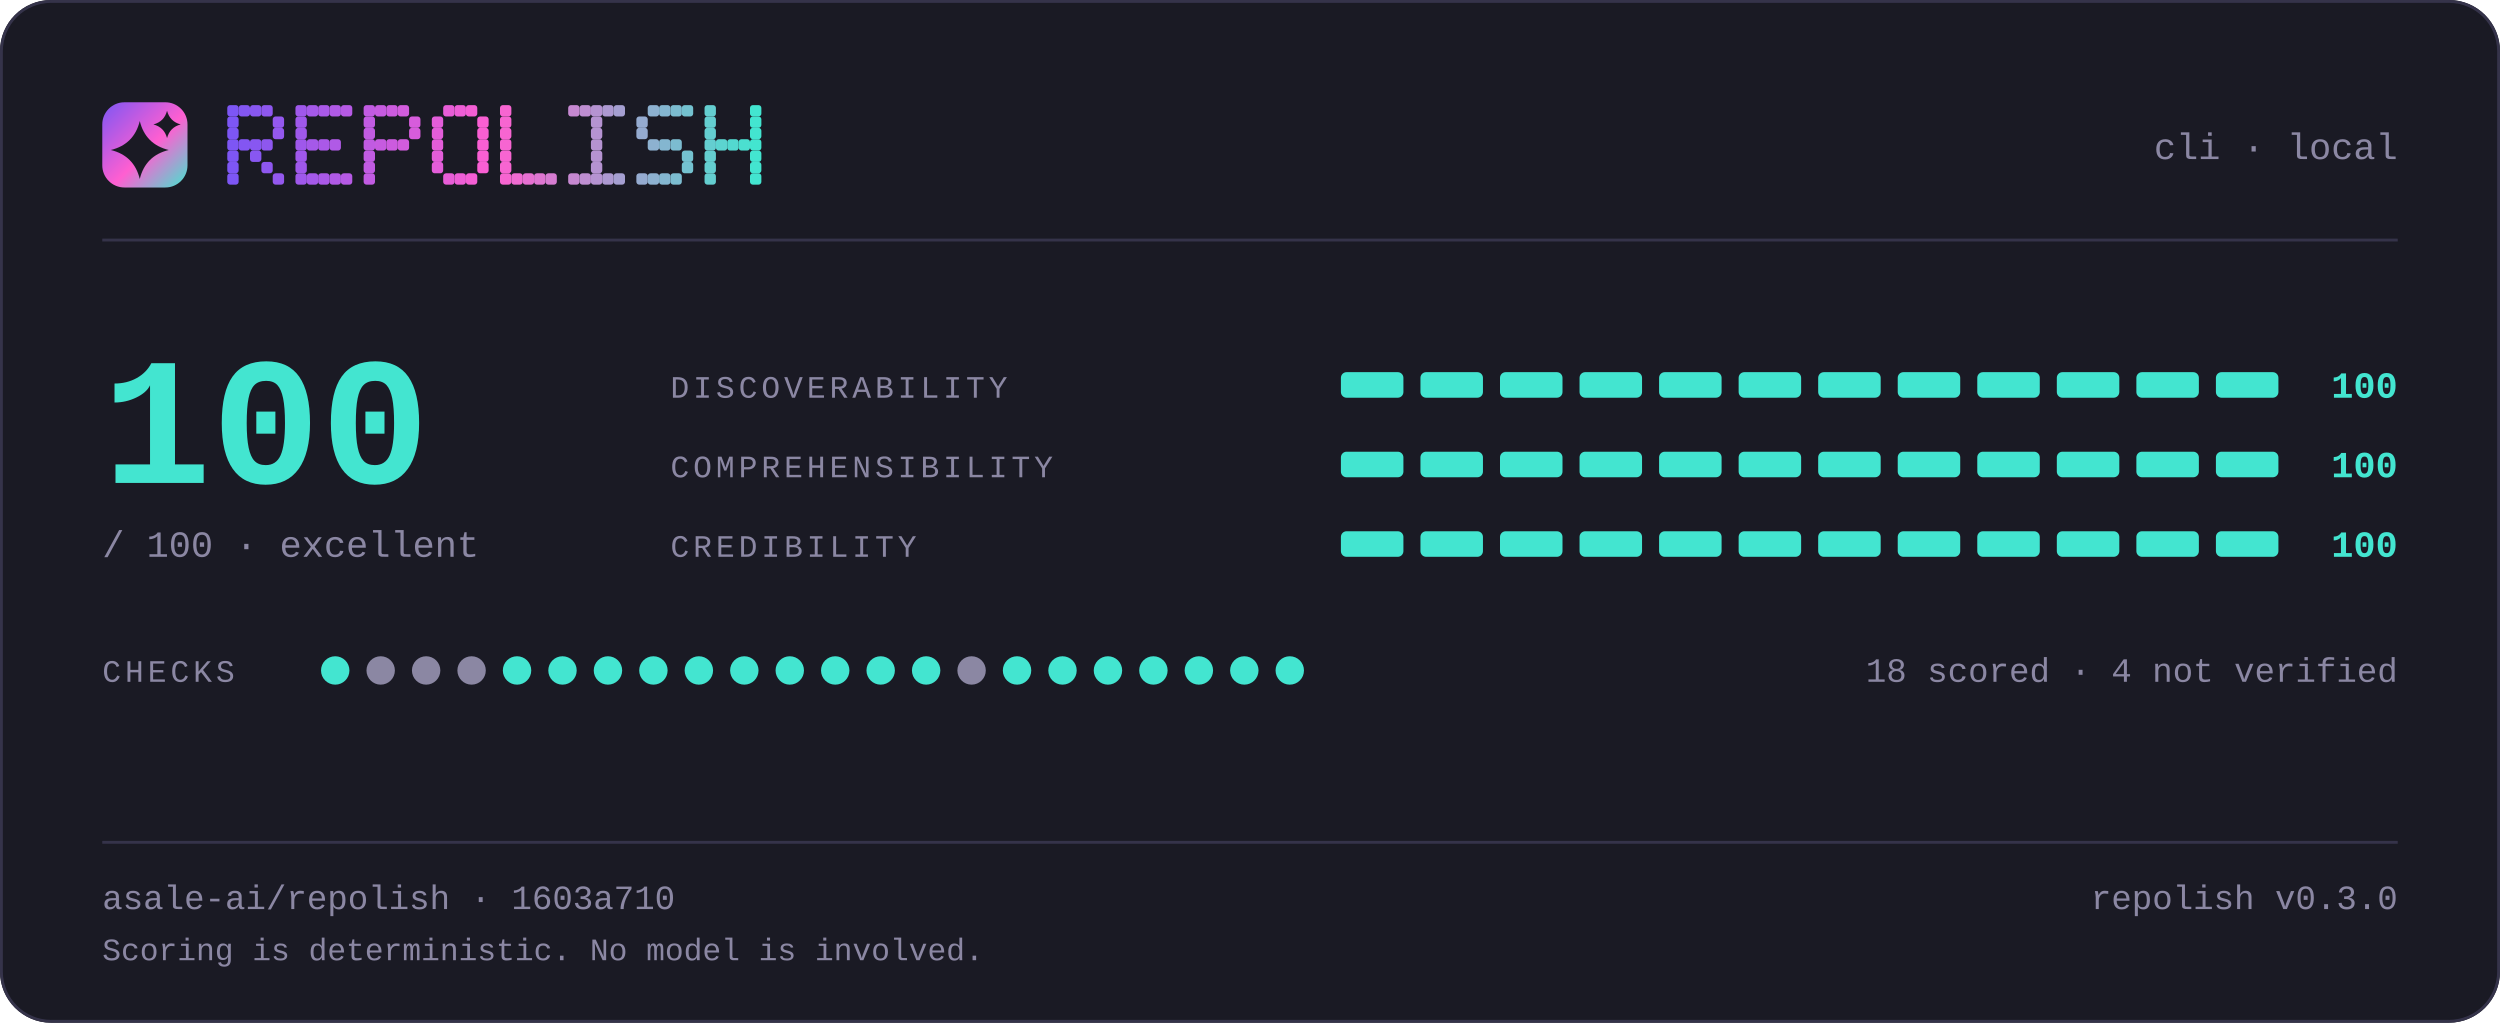
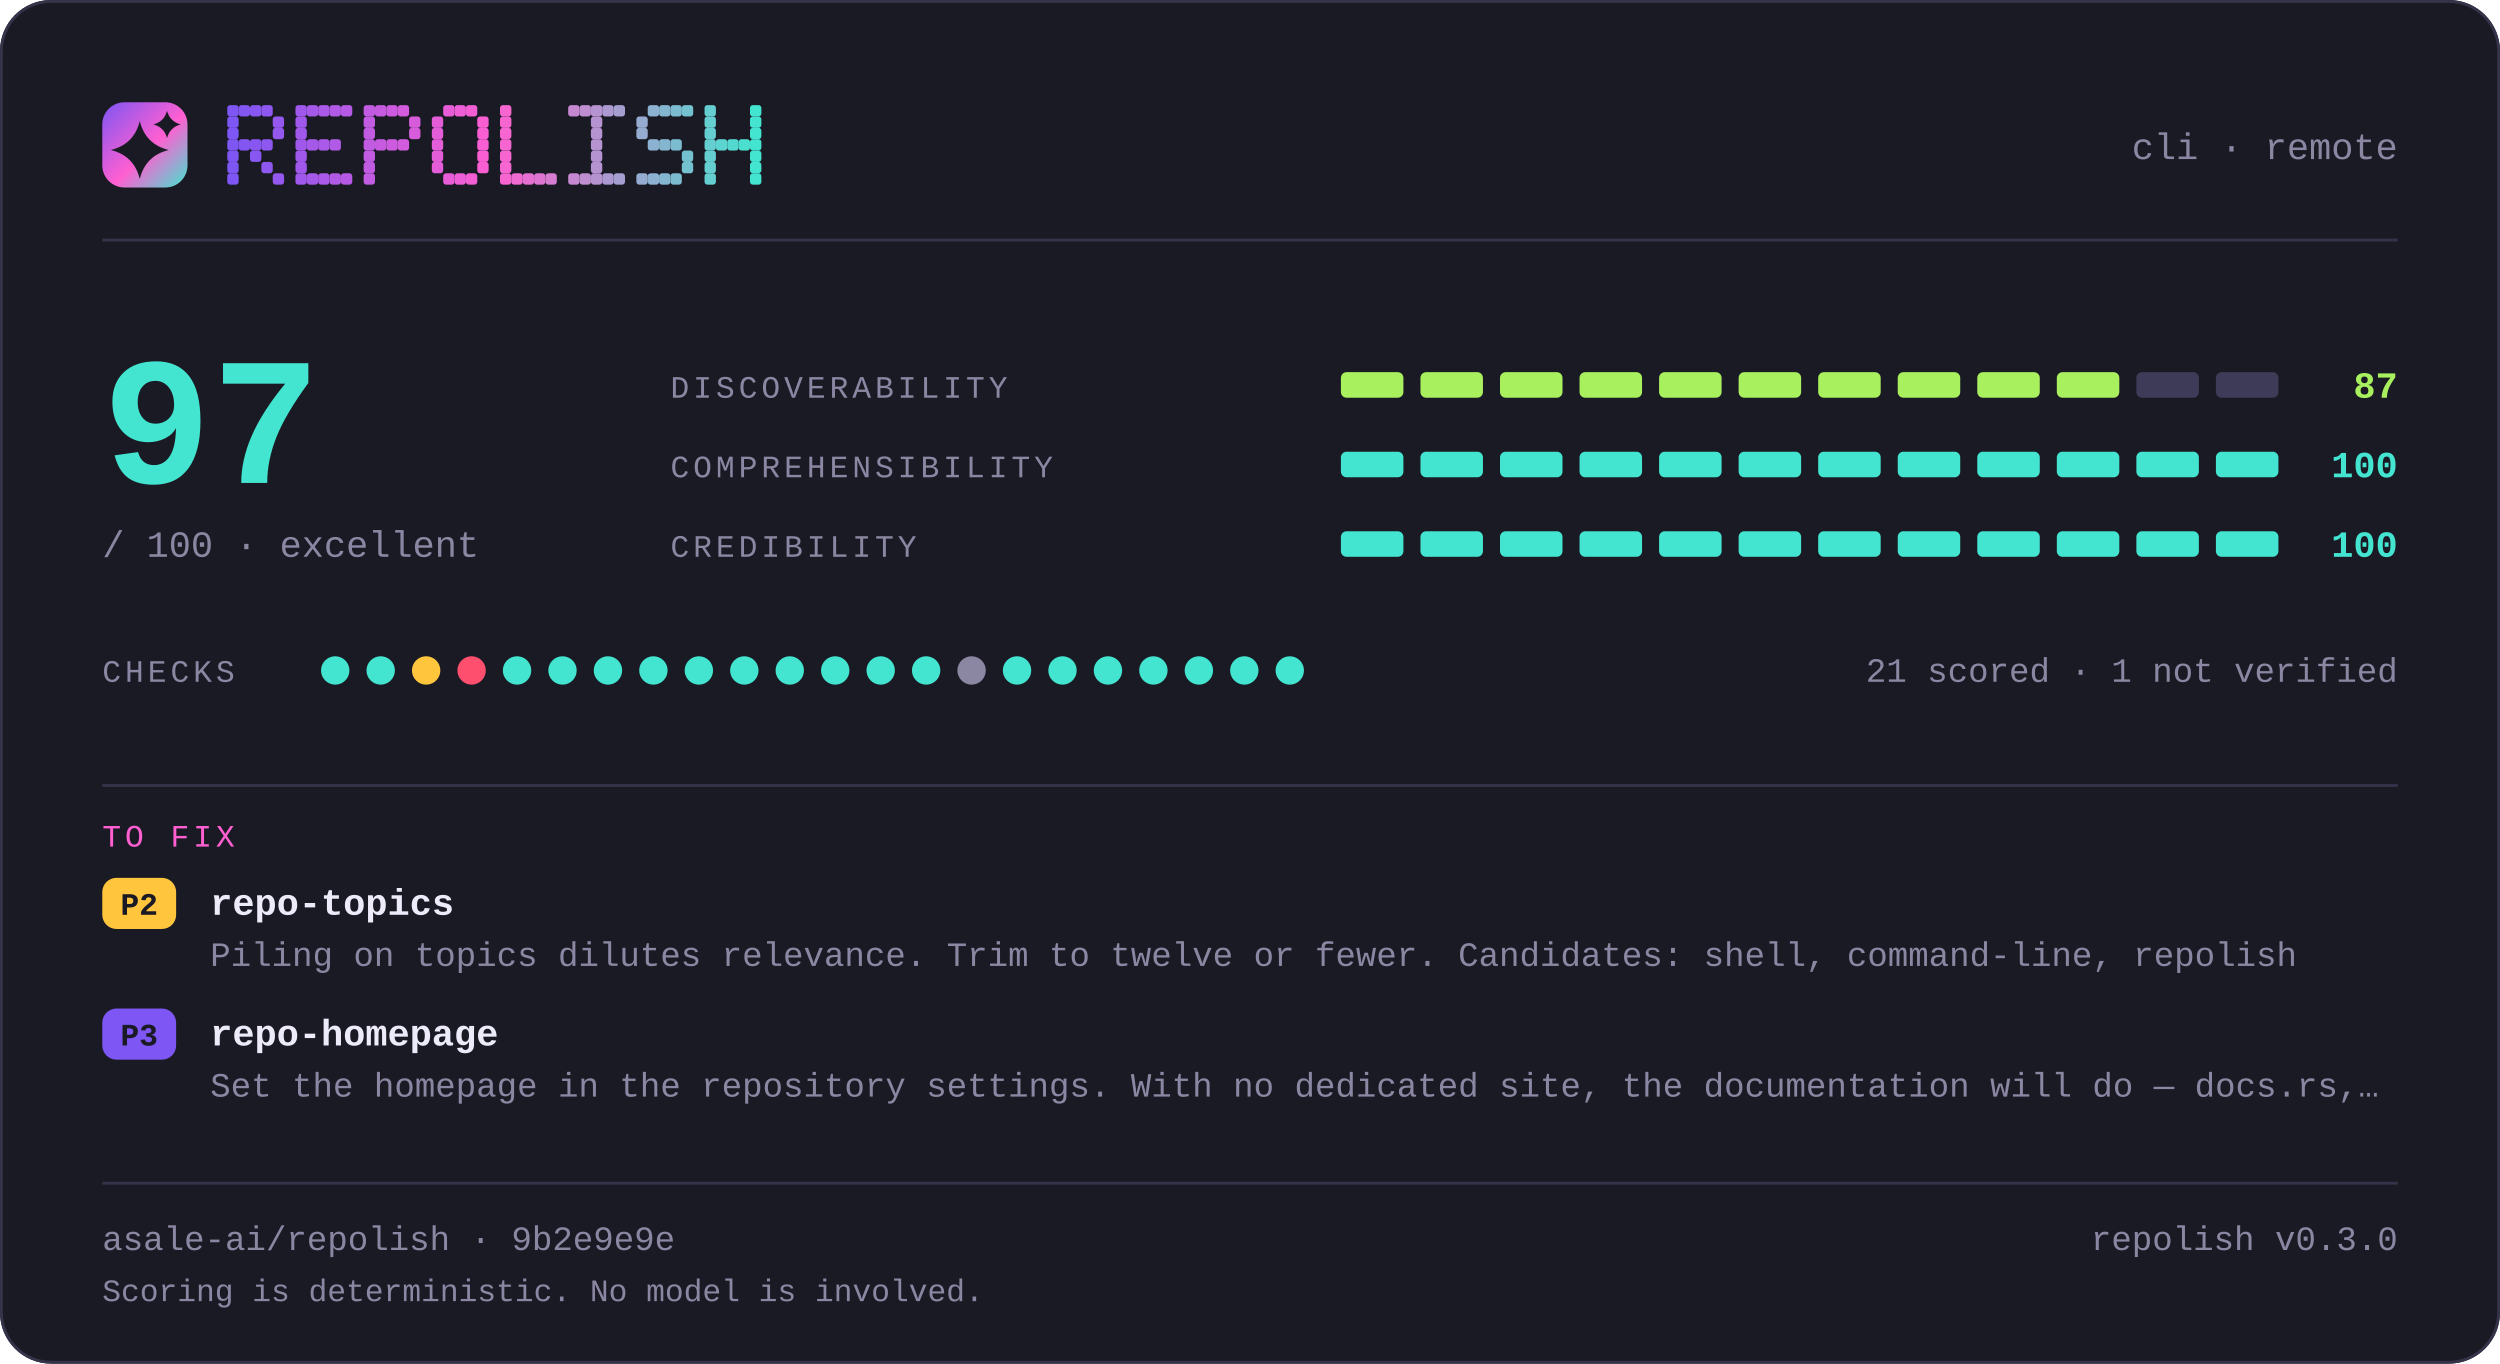
- <svg xmlns="http://www.w3.org/2000/svg" width="880" height="360" viewBox="0 0 880 360" lang="en" role="img" aria-label="repolish report card — 100 out of 100">
+ <svg xmlns="http://www.w3.org/2000/svg" width="880" height="480" viewBox="0 0 880 480" lang="en" role="img" aria-label="repolish report card — 97 out of 100">
  <defs>
    <linearGradient id="brand" x1="0" y1="0" x2="1" y2="1">
      <stop offset="0" stop-color="#7d56f4" />
      <stop offset="0.55" stop-color="#ff5fd1" />
      <stop offset="1" stop-color="#43e5d0" />
    </linearGradient>
  </defs>
  <style>
    .t { font-family: ui-monospace, SFMono-Regular, "SF Mono", Menlo, Consolas, "Liberation Mono", "Noto Sans Mono CJK SC", "Noto Sans Mono CJK JP", "Microsoft YaHei", "Hiragino Sans", "Yu Gothic", monospace; }
  </style>
-   <rect x="0" y="0" width="880" height="360" rx="18.0" fill="#1a1a24" />
-   <rect x="0.5" y="0.5" width="879" height="359" rx="17.5" fill="none" stroke="#35334a" />
+   <rect x="0" y="0" width="880" height="480" rx="18.0" fill="#1a1a24" />
+   <rect x="0.5" y="0.5" width="879" height="479" rx="17.5" fill="none" stroke="#35334a" />
  <rect x="36" y="36" width="30" height="30" rx="7.8" fill="url(#brand)" />
  <path d="M49.2 42.6Q51.2 50.8 59.4 52.8Q51.2 54.8 49.2 63.0Q47.2 54.8 39.0 52.8Q47.2 50.8 49.2 42.6Z" fill="#1a1a24" />
  <path d="M58.8 39.0Q59.8 42.8 63.6 43.8Q59.8 44.8 58.8 48.6Q57.8 44.8 54.0 43.8Q57.8 42.8 58.8 39.0Z" fill="#1a1a24" />
  <g fill="#7d56f4">
    <rect x="80" y="37" width="4" height="4" rx="1" />
    <rect x="80" y="41" width="4" height="4" rx="1" />
    <rect x="80" y="45" width="4" height="4" rx="1" />
    <rect x="80" y="49" width="4" height="4" rx="1" />
    <rect x="80" y="53" width="4" height="4" rx="1" />
    <rect x="80" y="57" width="4" height="4" rx="1" />
    <rect x="80" y="61" width="4" height="4" rx="1" />
  </g>
  <g fill="#8356f2">
    <rect x="84" y="37" width="4" height="4" rx="1" />
    <rect x="84" y="49" width="4" height="4" rx="1" />
  </g>
  <g fill="#8857f1">
    <rect x="88" y="37" width="4" height="4" rx="1" />
    <rect x="88" y="49" width="4" height="4" rx="1" />
    <rect x="88" y="53" width="4" height="4" rx="1" />
  </g>
  <g fill="#8e57ef">
    <rect x="92" y="37" width="4" height="4" rx="1" />
    <rect x="92" y="49" width="4" height="4" rx="1" />
    <rect x="92" y="57" width="4" height="4" rx="1" />
  </g>
  <g fill="#9458ee">
    <rect x="96" y="41" width="4" height="4" rx="1" />
    <rect x="96" y="45" width="4" height="4" rx="1" />
    <rect x="96" y="61" width="4" height="4" rx="1" />
  </g>
  <g fill="#9f58eb">
    <rect x="104" y="37" width="4" height="4" rx="1" />
    <rect x="104" y="41" width="4" height="4" rx="1" />
    <rect x="104" y="45" width="4" height="4" rx="1" />
    <rect x="104" y="49" width="4" height="4" rx="1" />
    <rect x="104" y="53" width="4" height="4" rx="1" />
    <rect x="104" y="57" width="4" height="4" rx="1" />
    <rect x="104" y="61" width="4" height="4" rx="1" />
  </g>
  <g fill="#a559e9">
    <rect x="108" y="37" width="4" height="4" rx="1" />
    <rect x="108" y="49" width="4" height="4" rx="1" />
    <rect x="108" y="61" width="4" height="4" rx="1" />
  </g>
  <g fill="#aa59e8">
    <rect x="112" y="37" width="4" height="4" rx="1" />
    <rect x="112" y="49" width="4" height="4" rx="1" />
    <rect x="112" y="61" width="4" height="4" rx="1" />
  </g>
  <g fill="#b05ae6">
    <rect x="116" y="37" width="4" height="4" rx="1" />
    <rect x="116" y="49" width="4" height="4" rx="1" />
    <rect x="116" y="61" width="4" height="4" rx="1" />
  </g>
  <g fill="#b65ae5">
    <rect x="120" y="37" width="4" height="4" rx="1" />
    <rect x="120" y="61" width="4" height="4" rx="1" />
  </g>
  <g fill="#c15be2">
    <rect x="128" y="37" width="4" height="4" rx="1" />
    <rect x="128" y="41" width="4" height="4" rx="1" />
    <rect x="128" y="45" width="4" height="4" rx="1" />
    <rect x="128" y="49" width="4" height="4" rx="1" />
    <rect x="128" y="53" width="4" height="4" rx="1" />
    <rect x="128" y="57" width="4" height="4" rx="1" />
    <rect x="128" y="61" width="4" height="4" rx="1" />
  </g>
  <g fill="#c65be0">
    <rect x="132" y="37" width="4" height="4" rx="1" />
    <rect x="132" y="49" width="4" height="4" rx="1" />
  </g>
  <g fill="#cc5bdf">
    <rect x="136" y="37" width="4" height="4" rx="1" />
    <rect x="136" y="49" width="4" height="4" rx="1" />
  </g>
  <g fill="#d25cdd">
    <rect x="140" y="37" width="4" height="4" rx="1" />
    <rect x="140" y="49" width="4" height="4" rx="1" />
  </g>
  <g fill="#d75cdc">
    <rect x="144" y="41" width="4" height="4" rx="1" />
    <rect x="144" y="45" width="4" height="4" rx="1" />
  </g>
  <g fill="#e35dd9">
    <rect x="152" y="41" width="4" height="4" rx="1" />
    <rect x="152" y="45" width="4" height="4" rx="1" />
    <rect x="152" y="49" width="4" height="4" rx="1" />
    <rect x="152" y="53" width="4" height="4" rx="1" />
    <rect x="152" y="57" width="4" height="4" rx="1" />
  </g>
  <g fill="#e85dd7">
    <rect x="156" y="37" width="4" height="4" rx="1" />
    <rect x="156" y="61" width="4" height="4" rx="1" />
  </g>
  <g fill="#ee5ed6">
    <rect x="160" y="37" width="4" height="4" rx="1" />
    <rect x="160" y="61" width="4" height="4" rx="1" />
  </g>
  <g fill="#f45ed4">
    <rect x="164" y="37" width="4" height="4" rx="1" />
    <rect x="164" y="61" width="4" height="4" rx="1" />
  </g>
  <g fill="#f95fd3">
    <rect x="168" y="41" width="4" height="4" rx="1" />
    <rect x="168" y="45" width="4" height="4" rx="1" />
    <rect x="168" y="49" width="4" height="4" rx="1" />
    <rect x="168" y="53" width="4" height="4" rx="1" />
    <rect x="168" y="57" width="4" height="4" rx="1" />
  </g>
  <g fill="#f765d1">
    <rect x="176" y="37" width="4" height="4" rx="1" />
    <rect x="176" y="41" width="4" height="4" rx="1" />
    <rect x="176" y="45" width="4" height="4" rx="1" />
    <rect x="176" y="49" width="4" height="4" rx="1" />
    <rect x="176" y="53" width="4" height="4" rx="1" />
    <rect x="176" y="57" width="4" height="4" rx="1" />
    <rect x="176" y="61" width="4" height="4" rx="1" />
  </g>
  <g fill="#ef6bd1">
    <rect x="180" y="61" width="4" height="4" rx="1" />
  </g>
  <g fill="#e670d1">
    <rect x="184" y="61" width="4" height="4" rx="1" />
  </g>
  <g fill="#de76d1">
    <rect x="188" y="61" width="4" height="4" rx="1" />
  </g>
  <g fill="#d67cd1">
    <rect x="192" y="61" width="4" height="4" rx="1" />
  </g>
  <g fill="#c688d1">
    <rect x="200" y="37" width="4" height="4" rx="1" />
    <rect x="200" y="61" width="4" height="4" rx="1" />
  </g>
  <g fill="#be8ed1">
    <rect x="204" y="37" width="4" height="4" rx="1" />
    <rect x="204" y="61" width="4" height="4" rx="1" />
  </g>
  <g fill="#b593d1">
    <rect x="208" y="37" width="4" height="4" rx="1" />
    <rect x="208" y="41" width="4" height="4" rx="1" />
    <rect x="208" y="45" width="4" height="4" rx="1" />
    <rect x="208" y="49" width="4" height="4" rx="1" />
    <rect x="208" y="53" width="4" height="4" rx="1" />
    <rect x="208" y="57" width="4" height="4" rx="1" />
    <rect x="208" y="61" width="4" height="4" rx="1" />
  </g>
  <g fill="#ad99d1">
    <rect x="212" y="37" width="4" height="4" rx="1" />
    <rect x="212" y="61" width="4" height="4" rx="1" />
  </g>
  <g fill="#a59fd1">
    <rect x="216" y="37" width="4" height="4" rx="1" />
    <rect x="216" y="61" width="4" height="4" rx="1" />
  </g>
  <g fill="#95abd0">
    <rect x="224" y="41" width="4" height="4" rx="1" />
    <rect x="224" y="45" width="4" height="4" rx="1" />
    <rect x="224" y="61" width="4" height="4" rx="1" />
  </g>
  <g fill="#8db1d0">
    <rect x="228" y="37" width="4" height="4" rx="1" />
    <rect x="228" y="49" width="4" height="4" rx="1" />
    <rect x="228" y="61" width="4" height="4" rx="1" />
  </g>
  <g fill="#84b6d0">
    <rect x="232" y="37" width="4" height="4" rx="1" />
    <rect x="232" y="49" width="4" height="4" rx="1" />
    <rect x="232" y="61" width="4" height="4" rx="1" />
  </g>
  <g fill="#7cbcd0">
    <rect x="236" y="37" width="4" height="4" rx="1" />
    <rect x="236" y="49" width="4" height="4" rx="1" />
    <rect x="236" y="61" width="4" height="4" rx="1" />
  </g>
  <g fill="#74c2d0">
    <rect x="240" y="37" width="4" height="4" rx="1" />
    <rect x="240" y="53" width="4" height="4" rx="1" />
    <rect x="240" y="57" width="4" height="4" rx="1" />
  </g>
  <g fill="#64ced0">
    <rect x="248" y="37" width="4" height="4" rx="1" />
    <rect x="248" y="41" width="4" height="4" rx="1" />
    <rect x="248" y="45" width="4" height="4" rx="1" />
    <rect x="248" y="49" width="4" height="4" rx="1" />
    <rect x="248" y="53" width="4" height="4" rx="1" />
    <rect x="248" y="57" width="4" height="4" rx="1" />
    <rect x="248" y="61" width="4" height="4" rx="1" />
  </g>
  <g fill="#5cd4d0">
    <rect x="252" y="49" width="4" height="4" rx="1" />
  </g>
  <g fill="#53d9d0">
    <rect x="256" y="49" width="4" height="4" rx="1" />
  </g>
  <g fill="#4bdfd0">
    <rect x="260" y="49" width="4" height="4" rx="1" />
  </g>
  <g fill="#43e5d0">
    <rect x="264" y="37" width="4" height="4" rx="1" />
    <rect x="264" y="41" width="4" height="4" rx="1" />
    <rect x="264" y="45" width="4" height="4" rx="1" />
    <rect x="264" y="49" width="4" height="4" rx="1" />
    <rect x="264" y="53" width="4" height="4" rx="1" />
    <rect x="264" y="57" width="4" height="4" rx="1" />
    <rect x="264" y="61" width="4" height="4" rx="1" />
  </g>
-   <text class="t" x="844" y="56" font-size="13" fill="#8b87a3" text-anchor="end">cli · local</text>
+   <text class="t" x="844" y="56" font-size="13" fill="#8b87a3" text-anchor="end">cli · remote</text>
  <rect x="36" y="84" width="808" height="1" fill="#35334a" />
-   <text class="t" x="36" y="170" font-size="64" fill="#43e5d0" text-anchor="start" font-weight="700">100</text>
+   <text class="t" x="36" y="170" font-size="64" fill="#43e5d0" text-anchor="start" font-weight="700">97</text>
  <text class="t" x="36" y="196" font-size="13" fill="#8b87a3" text-anchor="start">/ 100  ·  excellent</text>
  <text class="t" x="236" y="140" font-size="11" fill="#8b87a3" text-anchor="start" letter-spacing="1.4">DISCOVERABILITY</text>
-   <rect x="472" y="131" width="22" height="9" rx="2.0" fill="#43e5d0" />
-   <rect x="500" y="131" width="22" height="9" rx="2.0" fill="#43e5d0" />
-   <rect x="528" y="131" width="22" height="9" rx="2.0" fill="#43e5d0" />
-   <rect x="556" y="131" width="22" height="9" rx="2.0" fill="#43e5d0" />
-   <rect x="584" y="131" width="22" height="9" rx="2.0" fill="#43e5d0" />
-   <rect x="612" y="131" width="22" height="9" rx="2.0" fill="#43e5d0" />
-   <rect x="640" y="131" width="22" height="9" rx="2.0" fill="#43e5d0" />
-   <rect x="668" y="131" width="22" height="9" rx="2.0" fill="#43e5d0" />
-   <rect x="696" y="131" width="22" height="9" rx="2.0" fill="#43e5d0" />
-   <rect x="724" y="131" width="22" height="9" rx="2.0" fill="#43e5d0" />
-   <rect x="752" y="131" width="22" height="9" rx="2.0" fill="#43e5d0" />
-   <rect x="780" y="131" width="22" height="9" rx="2.0" fill="#43e5d0" />
-   <text class="t" x="844" y="140" font-size="13" fill="#43e5d0" text-anchor="end" font-weight="700">100</text>
+   <rect x="472" y="131" width="22" height="9" rx="2.0" fill="#a9f05f" />
+   <rect x="500" y="131" width="22" height="9" rx="2.0" fill="#a9f05f" />
+   <rect x="528" y="131" width="22" height="9" rx="2.0" fill="#a9f05f" />
+   <rect x="556" y="131" width="22" height="9" rx="2.0" fill="#a9f05f" />
+   <rect x="584" y="131" width="22" height="9" rx="2.0" fill="#a9f05f" />
+   <rect x="612" y="131" width="22" height="9" rx="2.0" fill="#a9f05f" />
+   <rect x="640" y="131" width="22" height="9" rx="2.0" fill="#a9f05f" />
+   <rect x="668" y="131" width="22" height="9" rx="2.0" fill="#a9f05f" />
+   <rect x="696" y="131" width="22" height="9" rx="2.0" fill="#a9f05f" />
+   <rect x="724" y="131" width="22" height="9" rx="2.0" fill="#a9f05f" />
+   <rect x="752" y="131" width="22" height="9" rx="2.0" fill="#3e3b58" />
+   <rect x="780" y="131" width="22" height="9" rx="2.0" fill="#3e3b58" />
+   <text class="t" x="844" y="140" font-size="13" fill="#a9f05f" text-anchor="end" font-weight="700">87</text>
  <text class="t" x="236" y="168" font-size="11" fill="#8b87a3" text-anchor="start" letter-spacing="1.4">COMPREHENSIBILITY</text>
  <rect x="472" y="159" width="22" height="9" rx="2.0" fill="#43e5d0" />
  <rect x="500" y="159" width="22" height="9" rx="2.0" fill="#43e5d0" />
  <rect x="528" y="159" width="22" height="9" rx="2.0" fill="#43e5d0" />
  <rect x="556" y="159" width="22" height="9" rx="2.0" fill="#43e5d0" />
  <rect x="584" y="159" width="22" height="9" rx="2.0" fill="#43e5d0" />
  <rect x="612" y="159" width="22" height="9" rx="2.0" fill="#43e5d0" />
  <rect x="640" y="159" width="22" height="9" rx="2.0" fill="#43e5d0" />
  <rect x="668" y="159" width="22" height="9" rx="2.0" fill="#43e5d0" />
  <rect x="696" y="159" width="22" height="9" rx="2.0" fill="#43e5d0" />
  <rect x="724" y="159" width="22" height="9" rx="2.0" fill="#43e5d0" />
  <rect x="752" y="159" width="22" height="9" rx="2.0" fill="#43e5d0" />
  <rect x="780" y="159" width="22" height="9" rx="2.0" fill="#43e5d0" />
  <text class="t" x="844" y="168" font-size="13" fill="#43e5d0" text-anchor="end" font-weight="700">100</text>
  <text class="t" x="236" y="196" font-size="11" fill="#8b87a3" text-anchor="start" letter-spacing="1.4">CREDIBILITY</text>
  <rect x="472" y="187" width="22" height="9" rx="2.0" fill="#43e5d0" />
  <rect x="500" y="187" width="22" height="9" rx="2.0" fill="#43e5d0" />
  <rect x="528" y="187" width="22" height="9" rx="2.0" fill="#43e5d0" />
  <rect x="556" y="187" width="22" height="9" rx="2.0" fill="#43e5d0" />
  <rect x="584" y="187" width="22" height="9" rx="2.0" fill="#43e5d0" />
  <rect x="612" y="187" width="22" height="9" rx="2.0" fill="#43e5d0" />
  <rect x="640" y="187" width="22" height="9" rx="2.0" fill="#43e5d0" />
  <rect x="668" y="187" width="22" height="9" rx="2.0" fill="#43e5d0" />
  <rect x="696" y="187" width="22" height="9" rx="2.0" fill="#43e5d0" />
  <rect x="724" y="187" width="22" height="9" rx="2.0" fill="#43e5d0" />
  <rect x="752" y="187" width="22" height="9" rx="2.0" fill="#43e5d0" />
  <rect x="780" y="187" width="22" height="9" rx="2.0" fill="#43e5d0" />
  <text class="t" x="844" y="196" font-size="13" fill="#43e5d0" text-anchor="end" font-weight="700">100</text>
  <text class="t" x="36" y="240" font-size="11" fill="#8b87a3" text-anchor="start" letter-spacing="1.4">CHECKS</text>
  <circle cx="118" cy="236" r="5" fill="#43e5d0" />
-   <circle cx="134" cy="236" r="5" fill="#8b87a3" />
-   <circle cx="150" cy="236" r="5" fill="#8b87a3" />
-   <circle cx="166" cy="236" r="5" fill="#8b87a3" />
+   <circle cx="134" cy="236" r="5" fill="#43e5d0" />
+   <circle cx="150" cy="236" r="5" fill="#ffc53d" />
+   <circle cx="166" cy="236" r="5" fill="#ff4f6e" />
  <circle cx="182" cy="236" r="5" fill="#43e5d0" />
  <circle cx="198" cy="236" r="5" fill="#43e5d0" />
  <circle cx="214" cy="236" r="5" fill="#43e5d0" />
  <circle cx="230" cy="236" r="5" fill="#43e5d0" />
  <circle cx="246" cy="236" r="5" fill="#43e5d0" />
  <circle cx="262" cy="236" r="5" fill="#43e5d0" />
  <circle cx="278" cy="236" r="5" fill="#43e5d0" />
  <circle cx="294" cy="236" r="5" fill="#43e5d0" />
  <circle cx="310" cy="236" r="5" fill="#43e5d0" />
  <circle cx="326" cy="236" r="5" fill="#43e5d0" />
  <circle cx="342" cy="236" r="5" fill="#8b87a3" />
  <circle cx="358" cy="236" r="5" fill="#43e5d0" />
  <circle cx="374" cy="236" r="5" fill="#43e5d0" />
  <circle cx="390" cy="236" r="5" fill="#43e5d0" />
  <circle cx="406" cy="236" r="5" fill="#43e5d0" />
  <circle cx="422" cy="236" r="5" fill="#43e5d0" />
  <circle cx="438" cy="236" r="5" fill="#43e5d0" />
  <circle cx="454" cy="236" r="5" fill="#43e5d0" />
-   <text class="t" x="844" y="240" font-size="12" fill="#8b87a3" text-anchor="end">18 scored · 4 not verified</text>
-   <rect x="36" y="296" width="808" height="1" fill="#35334a" />
-   <text class="t" x="36" y="320" font-size="12" fill="#8b87a3" text-anchor="start">asale-ai/repolish · 1603a710</text>
-   <text class="t" x="844" y="320" font-size="12" fill="#8b87a3" text-anchor="end">repolish v0.3.0</text>
-   <text class="t" x="36" y="338" font-size="11" fill="#8b87a3" text-anchor="start">Scoring is deterministic. No model is involved.</text>
+   <text class="t" x="844" y="240" font-size="12" fill="#8b87a3" text-anchor="end">21 scored · 1 not verified</text>
+   <rect x="36" y="276" width="808" height="1" fill="#35334a" />
+   <text class="t" x="36" y="298" font-size="11" fill="#ff5fd1" text-anchor="start" letter-spacing="1.4">TO FIX</text>
+   <rect x="36" y="309" width="26" height="18" rx="5.0" fill="#ffc53d" />
+   <text class="t" x="49" y="322" font-size="11" fill="#1a1a24" text-anchor="middle" font-weight="700">P2</text>
+   <text class="t" x="74" y="322" font-size="13" fill="#edebfa" text-anchor="start" font-weight="700">repo-topics</text>
+   <text class="t" x="74" y="340" font-size="12" fill="#8b87a3" text-anchor="start">Piling on topics dilutes relevance. Trim to twelve or fewer. Candidates: shell, command-line, repolish</text>
+   <rect x="36" y="355" width="26" height="18" rx="5.0" fill="#7d56f4" />
+   <text class="t" x="49" y="368" font-size="11" fill="#1a1a24" text-anchor="middle" font-weight="700">P3</text>
+   <text class="t" x="74" y="368" font-size="13" fill="#edebfa" text-anchor="start" font-weight="700">repo-homepage</text>
+   <text class="t" x="74" y="386" font-size="12" fill="#8b87a3" text-anchor="start">Set the homepage in the repository settings. With no dedicated site, the documentation will do — docs.rs,…</text>
+   <rect x="36" y="416" width="808" height="1" fill="#35334a" />
+   <text class="t" x="36" y="440" font-size="12" fill="#8b87a3" text-anchor="start">asale-ai/repolish · 9b2e9e9e</text>
+   <text class="t" x="844" y="440" font-size="12" fill="#8b87a3" text-anchor="end">repolish v0.3.0</text>
+   <text class="t" x="36" y="458" font-size="11" fill="#8b87a3" text-anchor="start">Scoring is deterministic. No model is involved.</text>
</svg>
